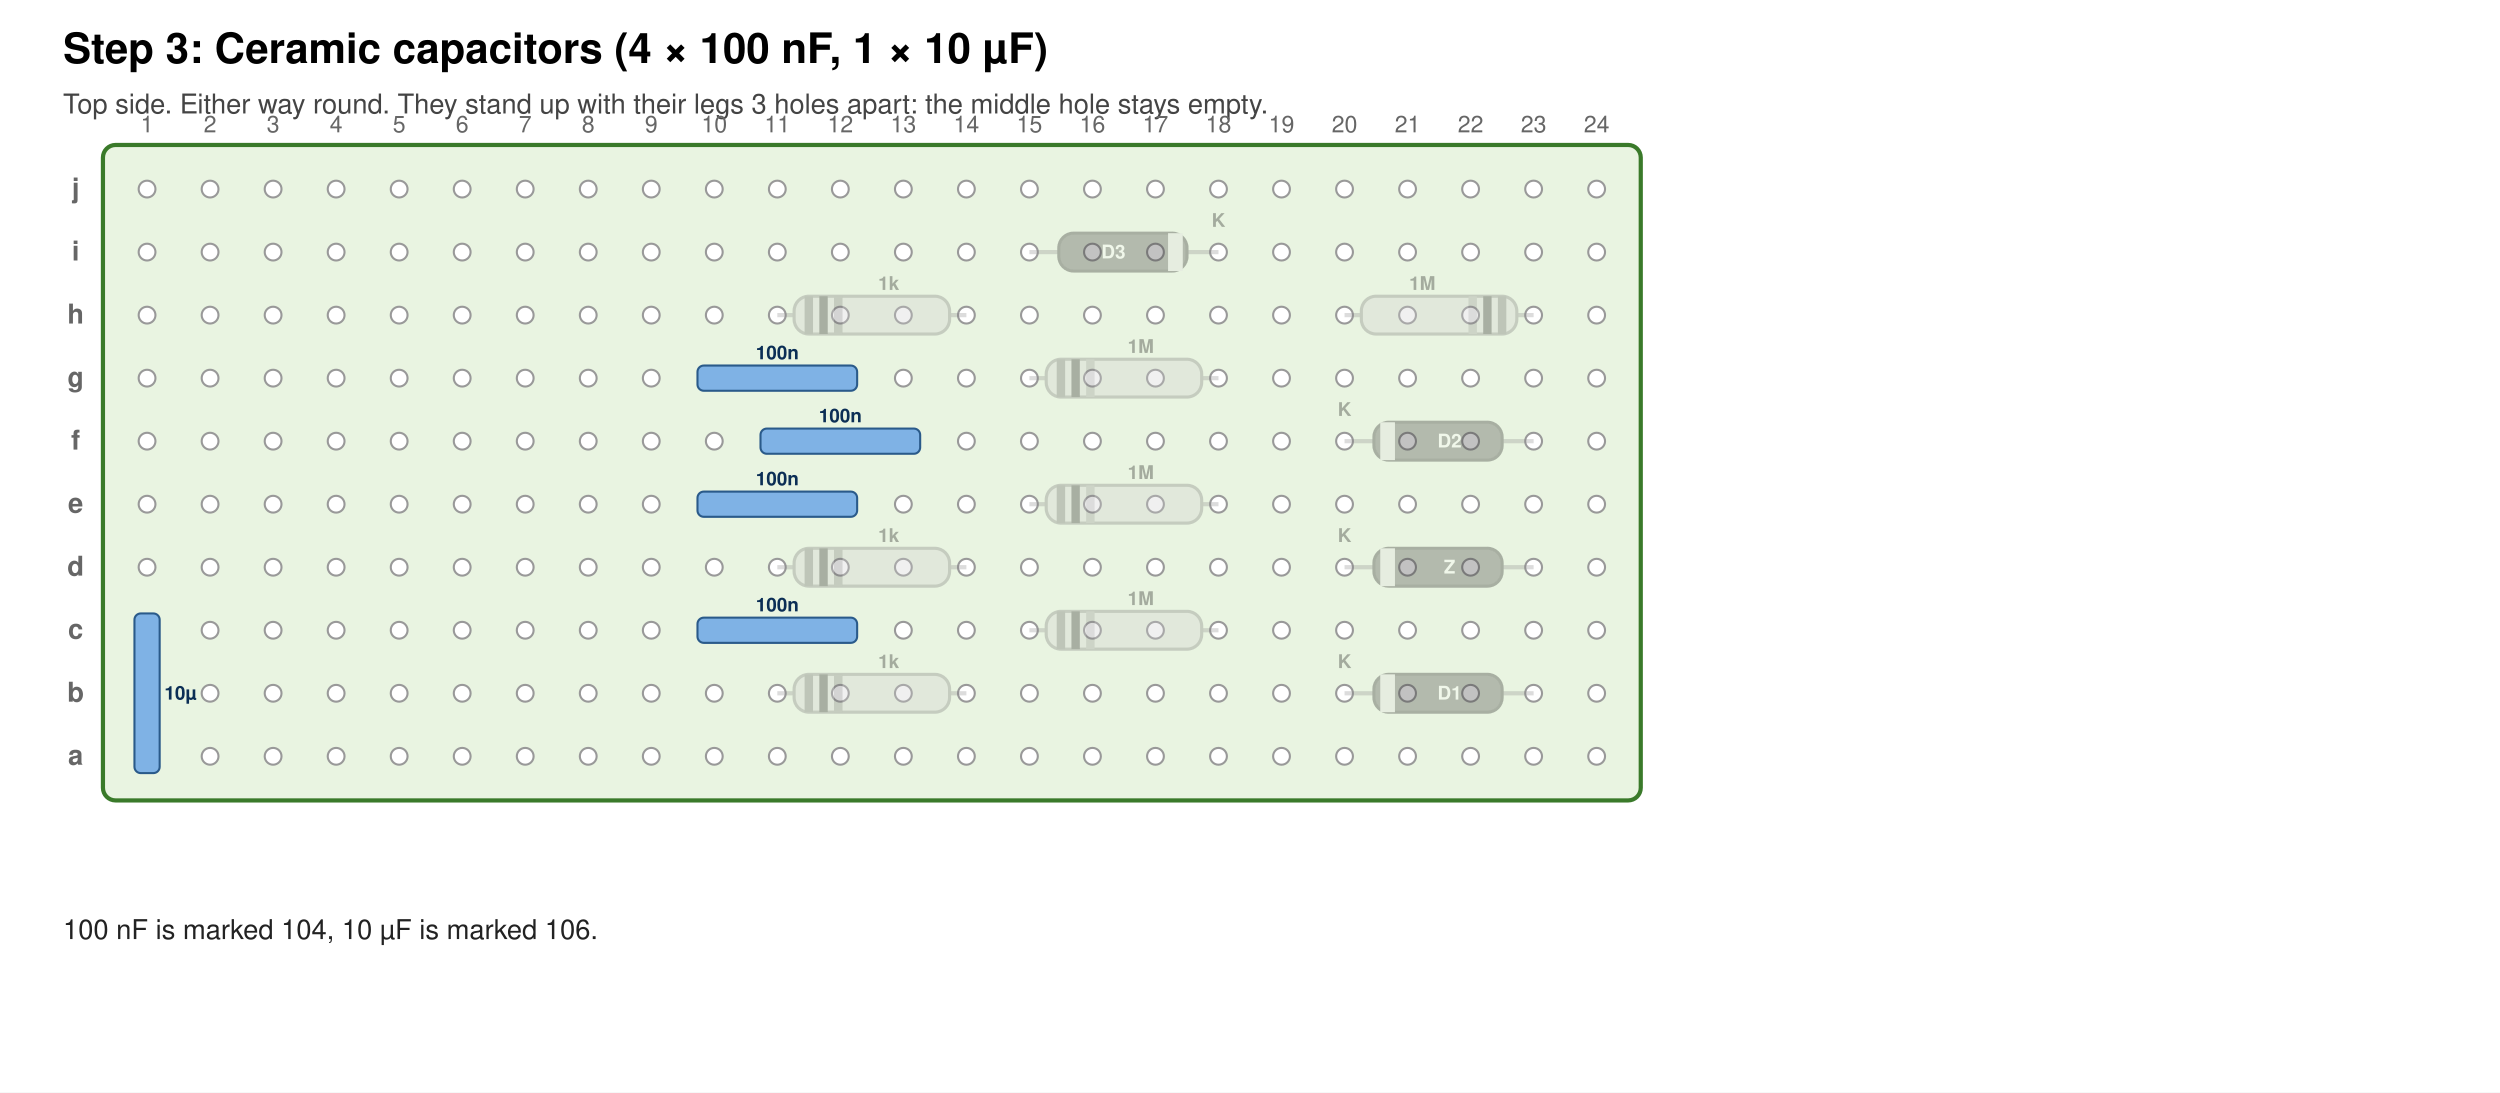
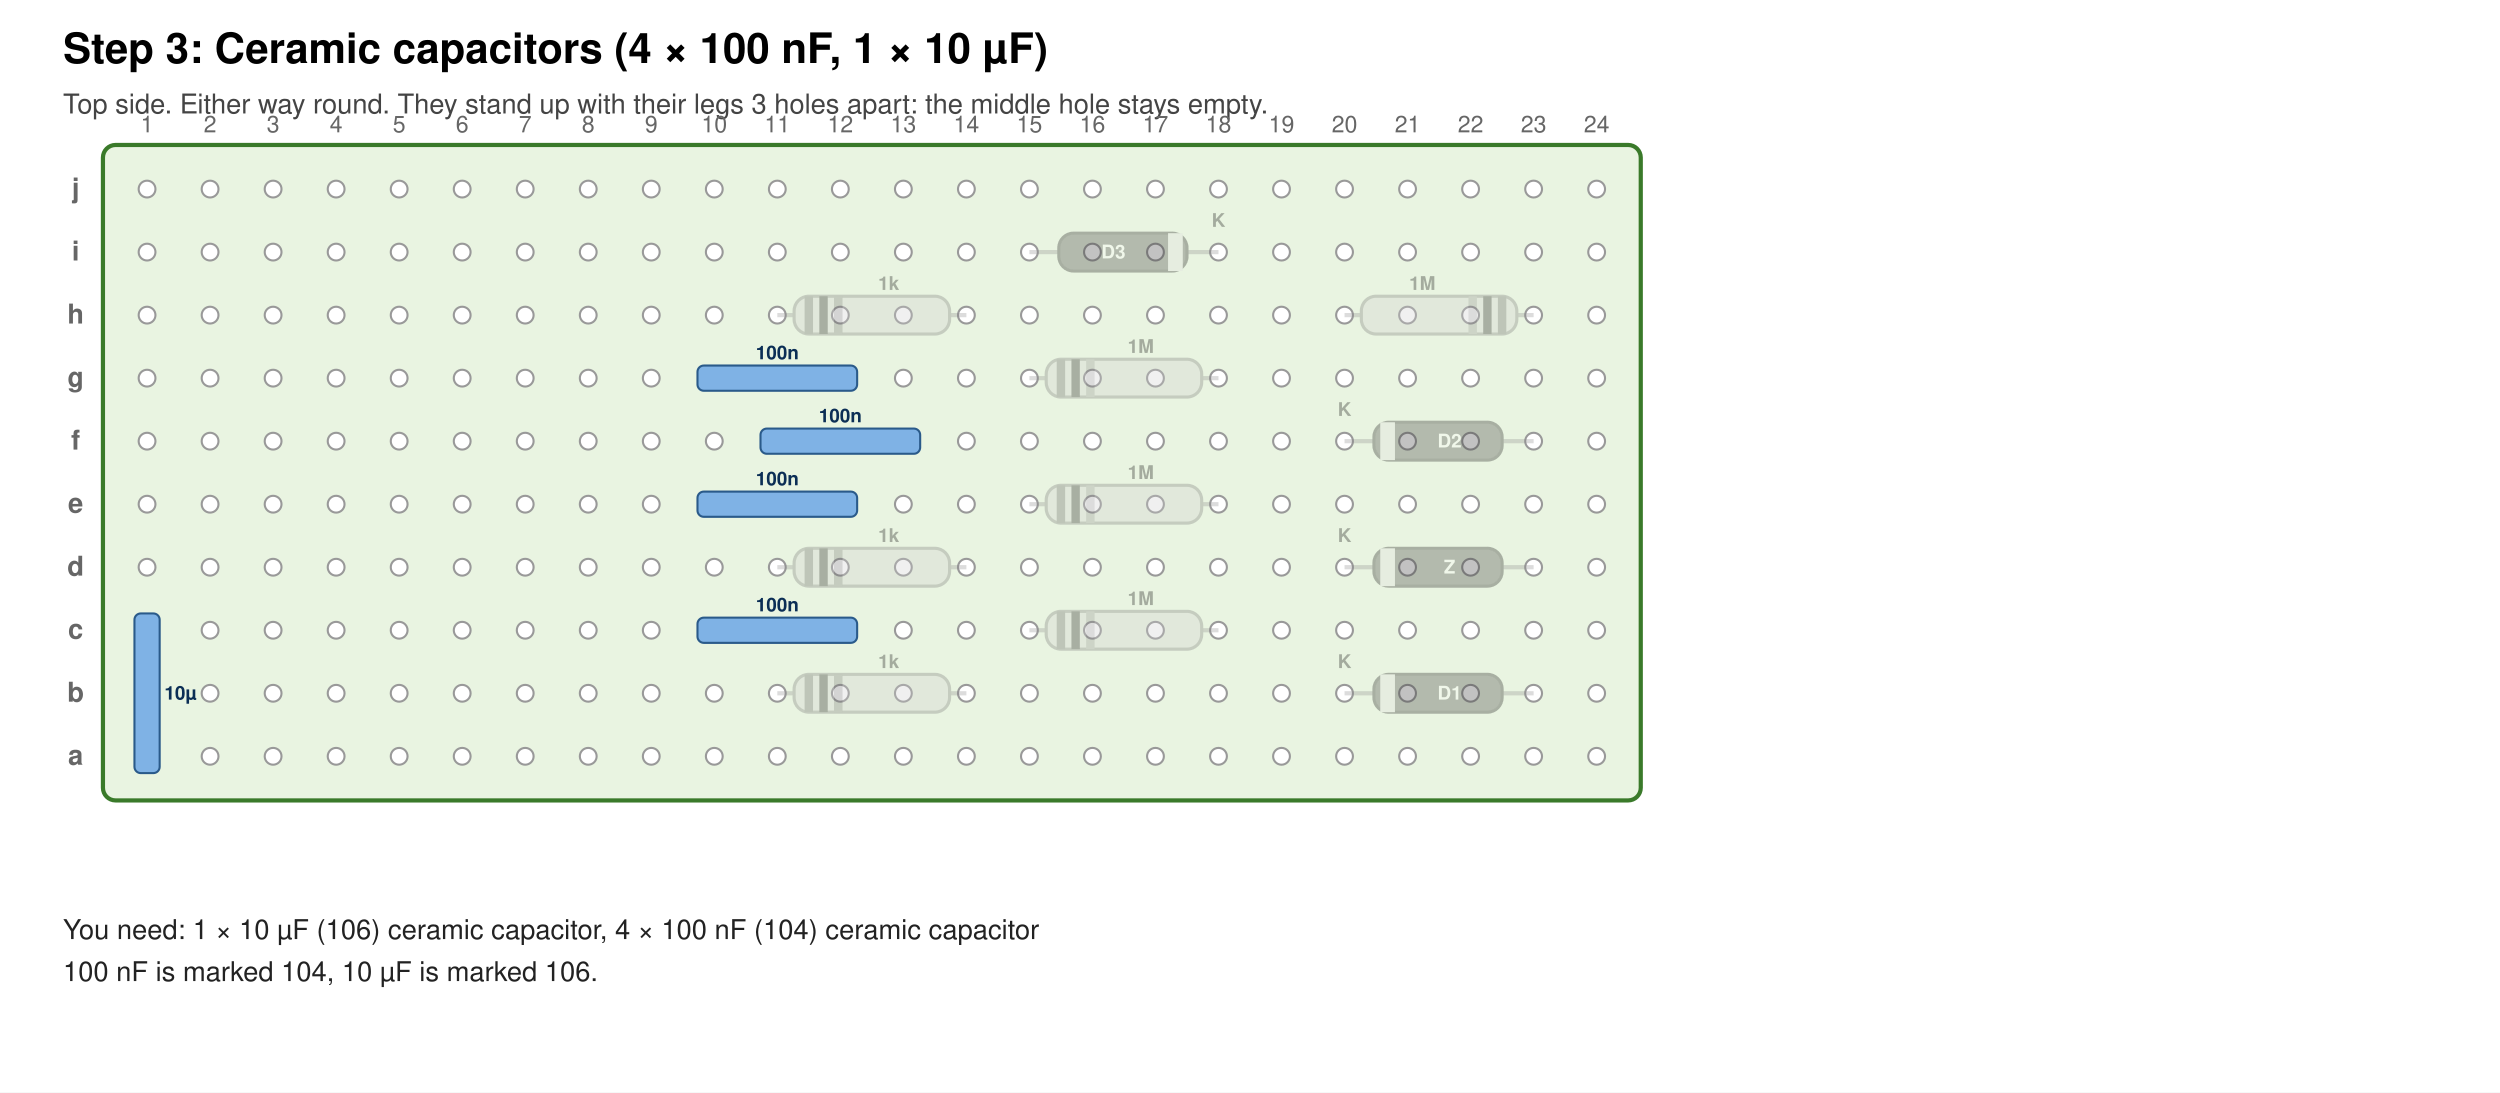
<svg xmlns="http://www.w3.org/2000/svg" width="1190" height="520" font-family="Helvetica,Arial">
  <defs>
    <filter id="mute">
      <feColorMatrix type="saturate" values="0" />
    </filter>
  </defs>
  <rect width="100%" height="100%" fill="#ffffff" />
  <text x="30" y="30" font-size="20" font-weight="bold">Step 3: Ceramic capacitors (4 × 100 nF, 1 × 10 µF)</text>
  <text x="30" y="54" font-size="13" fill="#444">Top side. Either way round. They stand up with their legs 3 holes apart: the middle hole stays empty.</text>
  <rect x="49" y="69" width="732" height="312" rx="6" fill="#e9f4e1" stroke="#3a7a2a" stroke-width="2" />
  <text x="70" y="63" font-size="11" fill="#666" text-anchor="middle">1</text>
  <text x="100" y="63" font-size="11" fill="#666" text-anchor="middle">2</text>
  <text x="130" y="63" font-size="11" fill="#666" text-anchor="middle">3</text>
  <text x="160" y="63" font-size="11" fill="#666" text-anchor="middle">4</text>
  <text x="190" y="63" font-size="11" fill="#666" text-anchor="middle">5</text>
  <text x="220" y="63" font-size="11" fill="#666" text-anchor="middle">6</text>
  <text x="250" y="63" font-size="11" fill="#666" text-anchor="middle">7</text>
  <text x="280" y="63" font-size="11" fill="#666" text-anchor="middle">8</text>
  <text x="310" y="63" font-size="11" fill="#666" text-anchor="middle">9</text>
  <text x="340" y="63" font-size="11" fill="#666" text-anchor="middle">10</text>
  <text x="370" y="63" font-size="11" fill="#666" text-anchor="middle">11</text>
  <text x="400" y="63" font-size="11" fill="#666" text-anchor="middle">12</text>
  <text x="430" y="63" font-size="11" fill="#666" text-anchor="middle">13</text>
  <text x="460" y="63" font-size="11" fill="#666" text-anchor="middle">14</text>
  <text x="490" y="63" font-size="11" fill="#666" text-anchor="middle">15</text>
  <text x="520" y="63" font-size="11" fill="#666" text-anchor="middle">16</text>
  <text x="550" y="63" font-size="11" fill="#666" text-anchor="middle">17</text>
  <text x="580" y="63" font-size="11" fill="#666" text-anchor="middle">18</text>
  <text x="610" y="63" font-size="11" fill="#666" text-anchor="middle">19</text>
  <text x="640" y="63" font-size="11" fill="#666" text-anchor="middle">20</text>
  <text x="670" y="63" font-size="11" fill="#666" text-anchor="middle">21</text>
  <text x="700" y="63" font-size="11" fill="#666" text-anchor="middle">22</text>
  <text x="730" y="63" font-size="11" fill="#666" text-anchor="middle">23</text>
  <text x="760" y="63" font-size="11" fill="#666" text-anchor="middle">24</text>
  <text x="36" y="364" font-size="13" font-weight="bold" fill="#666" text-anchor="middle">a</text>
  <text x="36" y="334" font-size="13" font-weight="bold" fill="#666" text-anchor="middle">b</text>
  <text x="36" y="304" font-size="13" font-weight="bold" fill="#666" text-anchor="middle">c</text>
  <text x="36" y="274" font-size="13" font-weight="bold" fill="#666" text-anchor="middle">d</text>
  <text x="36" y="244" font-size="13" font-weight="bold" fill="#666" text-anchor="middle">e</text>
  <text x="36" y="214" font-size="13" font-weight="bold" fill="#666" text-anchor="middle">f</text>
  <text x="36" y="184" font-size="13" font-weight="bold" fill="#666" text-anchor="middle">g</text>
  <text x="36" y="154" font-size="13" font-weight="bold" fill="#666" text-anchor="middle">h</text>
  <text x="36" y="124" font-size="13" font-weight="bold" fill="#666" text-anchor="middle">i</text>
  <text x="36" y="94" font-size="13" font-weight="bold" fill="#666" text-anchor="middle">j</text>
  <circle cx="70" cy="360" r="4" fill="#fff" stroke="#999" />
  <circle cx="70" cy="330" r="4" fill="#fff" stroke="#999" />
  <circle cx="70" cy="300" r="4" fill="#fff" stroke="#999" />
  <circle cx="70" cy="270" r="4" fill="#fff" stroke="#999" />
  <circle cx="70" cy="240" r="4" fill="#fff" stroke="#999" />
  <circle cx="70" cy="210" r="4" fill="#fff" stroke="#999" />
  <circle cx="70" cy="180" r="4" fill="#fff" stroke="#999" />
  <circle cx="70" cy="150" r="4" fill="#fff" stroke="#999" />
  <circle cx="70" cy="120" r="4" fill="#fff" stroke="#999" />
  <circle cx="70" cy="90" r="4" fill="#fff" stroke="#999" />
  <circle cx="100" cy="360" r="4" fill="#fff" stroke="#999" />
  <circle cx="100" cy="330" r="4" fill="#fff" stroke="#999" />
  <circle cx="100" cy="300" r="4" fill="#fff" stroke="#999" />
  <circle cx="100" cy="270" r="4" fill="#fff" stroke="#999" />
  <circle cx="100" cy="240" r="4" fill="#fff" stroke="#999" />
  <circle cx="100" cy="210" r="4" fill="#fff" stroke="#999" />
  <circle cx="100" cy="180" r="4" fill="#fff" stroke="#999" />
  <circle cx="100" cy="150" r="4" fill="#fff" stroke="#999" />
  <circle cx="100" cy="120" r="4" fill="#fff" stroke="#999" />
  <circle cx="100" cy="90" r="4" fill="#fff" stroke="#999" />
  <circle cx="130" cy="360" r="4" fill="#fff" stroke="#999" />
  <circle cx="130" cy="330" r="4" fill="#fff" stroke="#999" />
  <circle cx="130" cy="300" r="4" fill="#fff" stroke="#999" />
  <circle cx="130" cy="270" r="4" fill="#fff" stroke="#999" />
  <circle cx="130" cy="240" r="4" fill="#fff" stroke="#999" />
  <circle cx="130" cy="210" r="4" fill="#fff" stroke="#999" />
  <circle cx="130" cy="180" r="4" fill="#fff" stroke="#999" />
  <circle cx="130" cy="150" r="4" fill="#fff" stroke="#999" />
  <circle cx="130" cy="120" r="4" fill="#fff" stroke="#999" />
  <circle cx="130" cy="90" r="4" fill="#fff" stroke="#999" />
  <circle cx="160" cy="360" r="4" fill="#fff" stroke="#999" />
  <circle cx="160" cy="330" r="4" fill="#fff" stroke="#999" />
  <circle cx="160" cy="300" r="4" fill="#fff" stroke="#999" />
  <circle cx="160" cy="270" r="4" fill="#fff" stroke="#999" />
  <circle cx="160" cy="240" r="4" fill="#fff" stroke="#999" />
  <circle cx="160" cy="210" r="4" fill="#fff" stroke="#999" />
  <circle cx="160" cy="180" r="4" fill="#fff" stroke="#999" />
  <circle cx="160" cy="150" r="4" fill="#fff" stroke="#999" />
  <circle cx="160" cy="120" r="4" fill="#fff" stroke="#999" />
  <circle cx="160" cy="90" r="4" fill="#fff" stroke="#999" />
  <circle cx="190" cy="360" r="4" fill="#fff" stroke="#999" />
  <circle cx="190" cy="330" r="4" fill="#fff" stroke="#999" />
  <circle cx="190" cy="300" r="4" fill="#fff" stroke="#999" />
  <circle cx="190" cy="270" r="4" fill="#fff" stroke="#999" />
  <circle cx="190" cy="240" r="4" fill="#fff" stroke="#999" />
  <circle cx="190" cy="210" r="4" fill="#fff" stroke="#999" />
  <circle cx="190" cy="180" r="4" fill="#fff" stroke="#999" />
  <circle cx="190" cy="150" r="4" fill="#fff" stroke="#999" />
  <circle cx="190" cy="120" r="4" fill="#fff" stroke="#999" />
  <circle cx="190" cy="90" r="4" fill="#fff" stroke="#999" />
  <circle cx="220" cy="360" r="4" fill="#fff" stroke="#999" />
  <circle cx="220" cy="330" r="4" fill="#fff" stroke="#999" />
  <circle cx="220" cy="300" r="4" fill="#fff" stroke="#999" />
  <circle cx="220" cy="270" r="4" fill="#fff" stroke="#999" />
  <circle cx="220" cy="240" r="4" fill="#fff" stroke="#999" />
  <circle cx="220" cy="210" r="4" fill="#fff" stroke="#999" />
  <circle cx="220" cy="180" r="4" fill="#fff" stroke="#999" />
  <circle cx="220" cy="150" r="4" fill="#fff" stroke="#999" />
  <circle cx="220" cy="120" r="4" fill="#fff" stroke="#999" />
  <circle cx="220" cy="90" r="4" fill="#fff" stroke="#999" />
  <circle cx="250" cy="360" r="4" fill="#fff" stroke="#999" />
  <circle cx="250" cy="330" r="4" fill="#fff" stroke="#999" />
  <circle cx="250" cy="300" r="4" fill="#fff" stroke="#999" />
  <circle cx="250" cy="270" r="4" fill="#fff" stroke="#999" />
  <circle cx="250" cy="240" r="4" fill="#fff" stroke="#999" />
  <circle cx="250" cy="210" r="4" fill="#fff" stroke="#999" />
  <circle cx="250" cy="180" r="4" fill="#fff" stroke="#999" />
  <circle cx="250" cy="150" r="4" fill="#fff" stroke="#999" />
  <circle cx="250" cy="120" r="4" fill="#fff" stroke="#999" />
  <circle cx="250" cy="90" r="4" fill="#fff" stroke="#999" />
  <circle cx="280" cy="360" r="4" fill="#fff" stroke="#999" />
  <circle cx="280" cy="330" r="4" fill="#fff" stroke="#999" />
  <circle cx="280" cy="300" r="4" fill="#fff" stroke="#999" />
  <circle cx="280" cy="270" r="4" fill="#fff" stroke="#999" />
  <circle cx="280" cy="240" r="4" fill="#fff" stroke="#999" />
  <circle cx="280" cy="210" r="4" fill="#fff" stroke="#999" />
  <circle cx="280" cy="180" r="4" fill="#fff" stroke="#999" />
  <circle cx="280" cy="150" r="4" fill="#fff" stroke="#999" />
  <circle cx="280" cy="120" r="4" fill="#fff" stroke="#999" />
  <circle cx="280" cy="90" r="4" fill="#fff" stroke="#999" />
  <circle cx="310" cy="360" r="4" fill="#fff" stroke="#999" />
  <circle cx="310" cy="330" r="4" fill="#fff" stroke="#999" />
  <circle cx="310" cy="300" r="4" fill="#fff" stroke="#999" />
  <circle cx="310" cy="270" r="4" fill="#fff" stroke="#999" />
  <circle cx="310" cy="240" r="4" fill="#fff" stroke="#999" />
  <circle cx="310" cy="210" r="4" fill="#fff" stroke="#999" />
  <circle cx="310" cy="180" r="4" fill="#fff" stroke="#999" />
  <circle cx="310" cy="150" r="4" fill="#fff" stroke="#999" />
  <circle cx="310" cy="120" r="4" fill="#fff" stroke="#999" />
  <circle cx="310" cy="90" r="4" fill="#fff" stroke="#999" />
  <circle cx="340" cy="360" r="4" fill="#fff" stroke="#999" />
  <circle cx="340" cy="330" r="4" fill="#fff" stroke="#999" />
  <circle cx="340" cy="300" r="4" fill="#fff" stroke="#999" />
  <circle cx="340" cy="270" r="4" fill="#fff" stroke="#999" />
  <circle cx="340" cy="240" r="4" fill="#fff" stroke="#999" />
  <circle cx="340" cy="210" r="4" fill="#fff" stroke="#999" />
  <circle cx="340" cy="180" r="4" fill="#fff" stroke="#999" />
  <circle cx="340" cy="150" r="4" fill="#fff" stroke="#999" />
  <circle cx="340" cy="120" r="4" fill="#fff" stroke="#999" />
  <circle cx="340" cy="90" r="4" fill="#fff" stroke="#999" />
  <circle cx="370" cy="360" r="4" fill="#fff" stroke="#999" />
  <circle cx="370" cy="330" r="4" fill="#fff" stroke="#999" />
  <circle cx="370" cy="300" r="4" fill="#fff" stroke="#999" />
  <circle cx="370" cy="270" r="4" fill="#fff" stroke="#999" />
  <circle cx="370" cy="240" r="4" fill="#fff" stroke="#999" />
  <circle cx="370" cy="210" r="4" fill="#fff" stroke="#999" />
  <circle cx="370" cy="180" r="4" fill="#fff" stroke="#999" />
  <circle cx="370" cy="150" r="4" fill="#fff" stroke="#999" />
  <circle cx="370" cy="120" r="4" fill="#fff" stroke="#999" />
  <circle cx="370" cy="90" r="4" fill="#fff" stroke="#999" />
  <circle cx="400" cy="360" r="4" fill="#fff" stroke="#999" />
  <circle cx="400" cy="330" r="4" fill="#fff" stroke="#999" />
  <circle cx="400" cy="300" r="4" fill="#fff" stroke="#999" />
  <circle cx="400" cy="270" r="4" fill="#fff" stroke="#999" />
  <circle cx="400" cy="240" r="4" fill="#fff" stroke="#999" />
  <circle cx="400" cy="210" r="4" fill="#fff" stroke="#999" />
  <circle cx="400" cy="180" r="4" fill="#fff" stroke="#999" />
  <circle cx="400" cy="150" r="4" fill="#fff" stroke="#999" />
  <circle cx="400" cy="120" r="4" fill="#fff" stroke="#999" />
  <circle cx="400" cy="90" r="4" fill="#fff" stroke="#999" />
  <circle cx="430" cy="360" r="4" fill="#fff" stroke="#999" />
  <circle cx="430" cy="330" r="4" fill="#fff" stroke="#999" />
  <circle cx="430" cy="300" r="4" fill="#fff" stroke="#999" />
  <circle cx="430" cy="270" r="4" fill="#fff" stroke="#999" />
  <circle cx="430" cy="240" r="4" fill="#fff" stroke="#999" />
  <circle cx="430" cy="210" r="4" fill="#fff" stroke="#999" />
  <circle cx="430" cy="180" r="4" fill="#fff" stroke="#999" />
  <circle cx="430" cy="150" r="4" fill="#fff" stroke="#999" />
  <circle cx="430" cy="120" r="4" fill="#fff" stroke="#999" />
  <circle cx="430" cy="90" r="4" fill="#fff" stroke="#999" />
  <circle cx="460" cy="360" r="4" fill="#fff" stroke="#999" />
  <circle cx="460" cy="330" r="4" fill="#fff" stroke="#999" />
  <circle cx="460" cy="300" r="4" fill="#fff" stroke="#999" />
  <circle cx="460" cy="270" r="4" fill="#fff" stroke="#999" />
  <circle cx="460" cy="240" r="4" fill="#fff" stroke="#999" />
  <circle cx="460" cy="210" r="4" fill="#fff" stroke="#999" />
  <circle cx="460" cy="180" r="4" fill="#fff" stroke="#999" />
  <circle cx="460" cy="150" r="4" fill="#fff" stroke="#999" />
  <circle cx="460" cy="120" r="4" fill="#fff" stroke="#999" />
  <circle cx="460" cy="90" r="4" fill="#fff" stroke="#999" />
  <circle cx="490" cy="360" r="4" fill="#fff" stroke="#999" />
  <circle cx="490" cy="330" r="4" fill="#fff" stroke="#999" />
  <circle cx="490" cy="300" r="4" fill="#fff" stroke="#999" />
  <circle cx="490" cy="270" r="4" fill="#fff" stroke="#999" />
  <circle cx="490" cy="240" r="4" fill="#fff" stroke="#999" />
  <circle cx="490" cy="210" r="4" fill="#fff" stroke="#999" />
  <circle cx="490" cy="180" r="4" fill="#fff" stroke="#999" />
  <circle cx="490" cy="150" r="4" fill="#fff" stroke="#999" />
  <circle cx="490" cy="120" r="4" fill="#fff" stroke="#999" />
  <circle cx="490" cy="90" r="4" fill="#fff" stroke="#999" />
  <circle cx="520" cy="360" r="4" fill="#fff" stroke="#999" />
  <circle cx="520" cy="330" r="4" fill="#fff" stroke="#999" />
  <circle cx="520" cy="300" r="4" fill="#fff" stroke="#999" />
  <circle cx="520" cy="270" r="4" fill="#fff" stroke="#999" />
  <circle cx="520" cy="240" r="4" fill="#fff" stroke="#999" />
  <circle cx="520" cy="210" r="4" fill="#fff" stroke="#999" />
  <circle cx="520" cy="180" r="4" fill="#fff" stroke="#999" />
  <circle cx="520" cy="150" r="4" fill="#fff" stroke="#999" />
  <circle cx="520" cy="120" r="4" fill="#fff" stroke="#999" />
  <circle cx="520" cy="90" r="4" fill="#fff" stroke="#999" />
  <circle cx="550" cy="360" r="4" fill="#fff" stroke="#999" />
  <circle cx="550" cy="330" r="4" fill="#fff" stroke="#999" />
  <circle cx="550" cy="300" r="4" fill="#fff" stroke="#999" />
  <circle cx="550" cy="270" r="4" fill="#fff" stroke="#999" />
  <circle cx="550" cy="240" r="4" fill="#fff" stroke="#999" />
  <circle cx="550" cy="210" r="4" fill="#fff" stroke="#999" />
  <circle cx="550" cy="180" r="4" fill="#fff" stroke="#999" />
  <circle cx="550" cy="150" r="4" fill="#fff" stroke="#999" />
  <circle cx="550" cy="120" r="4" fill="#fff" stroke="#999" />
  <circle cx="550" cy="90" r="4" fill="#fff" stroke="#999" />
  <circle cx="580" cy="360" r="4" fill="#fff" stroke="#999" />
  <circle cx="580" cy="330" r="4" fill="#fff" stroke="#999" />
  <circle cx="580" cy="300" r="4" fill="#fff" stroke="#999" />
  <circle cx="580" cy="270" r="4" fill="#fff" stroke="#999" />
  <circle cx="580" cy="240" r="4" fill="#fff" stroke="#999" />
  <circle cx="580" cy="210" r="4" fill="#fff" stroke="#999" />
  <circle cx="580" cy="180" r="4" fill="#fff" stroke="#999" />
  <circle cx="580" cy="150" r="4" fill="#fff" stroke="#999" />
  <circle cx="580" cy="120" r="4" fill="#fff" stroke="#999" />
  <circle cx="580" cy="90" r="4" fill="#fff" stroke="#999" />
  <circle cx="610" cy="360" r="4" fill="#fff" stroke="#999" />
  <circle cx="610" cy="330" r="4" fill="#fff" stroke="#999" />
  <circle cx="610" cy="300" r="4" fill="#fff" stroke="#999" />
  <circle cx="610" cy="270" r="4" fill="#fff" stroke="#999" />
  <circle cx="610" cy="240" r="4" fill="#fff" stroke="#999" />
  <circle cx="610" cy="210" r="4" fill="#fff" stroke="#999" />
  <circle cx="610" cy="180" r="4" fill="#fff" stroke="#999" />
  <circle cx="610" cy="150" r="4" fill="#fff" stroke="#999" />
  <circle cx="610" cy="120" r="4" fill="#fff" stroke="#999" />
  <circle cx="610" cy="90" r="4" fill="#fff" stroke="#999" />
  <circle cx="640" cy="360" r="4" fill="#fff" stroke="#999" />
  <circle cx="640" cy="330" r="4" fill="#fff" stroke="#999" />
  <circle cx="640" cy="300" r="4" fill="#fff" stroke="#999" />
  <circle cx="640" cy="270" r="4" fill="#fff" stroke="#999" />
  <circle cx="640" cy="240" r="4" fill="#fff" stroke="#999" />
  <circle cx="640" cy="210" r="4" fill="#fff" stroke="#999" />
  <circle cx="640" cy="180" r="4" fill="#fff" stroke="#999" />
  <circle cx="640" cy="150" r="4" fill="#fff" stroke="#999" />
  <circle cx="640" cy="120" r="4" fill="#fff" stroke="#999" />
  <circle cx="640" cy="90" r="4" fill="#fff" stroke="#999" />
  <circle cx="670" cy="360" r="4" fill="#fff" stroke="#999" />
  <circle cx="670" cy="330" r="4" fill="#fff" stroke="#999" />
  <circle cx="670" cy="300" r="4" fill="#fff" stroke="#999" />
  <circle cx="670" cy="270" r="4" fill="#fff" stroke="#999" />
  <circle cx="670" cy="240" r="4" fill="#fff" stroke="#999" />
  <circle cx="670" cy="210" r="4" fill="#fff" stroke="#999" />
  <circle cx="670" cy="180" r="4" fill="#fff" stroke="#999" />
  <circle cx="670" cy="150" r="4" fill="#fff" stroke="#999" />
  <circle cx="670" cy="120" r="4" fill="#fff" stroke="#999" />
  <circle cx="670" cy="90" r="4" fill="#fff" stroke="#999" />
  <circle cx="700" cy="360" r="4" fill="#fff" stroke="#999" />
  <circle cx="700" cy="330" r="4" fill="#fff" stroke="#999" />
  <circle cx="700" cy="300" r="4" fill="#fff" stroke="#999" />
  <circle cx="700" cy="270" r="4" fill="#fff" stroke="#999" />
  <circle cx="700" cy="240" r="4" fill="#fff" stroke="#999" />
  <circle cx="700" cy="210" r="4" fill="#fff" stroke="#999" />
  <circle cx="700" cy="180" r="4" fill="#fff" stroke="#999" />
  <circle cx="700" cy="150" r="4" fill="#fff" stroke="#999" />
  <circle cx="700" cy="120" r="4" fill="#fff" stroke="#999" />
  <circle cx="700" cy="90" r="4" fill="#fff" stroke="#999" />
  <circle cx="730" cy="360" r="4" fill="#fff" stroke="#999" />
  <circle cx="730" cy="330" r="4" fill="#fff" stroke="#999" />
  <circle cx="730" cy="300" r="4" fill="#fff" stroke="#999" />
  <circle cx="730" cy="270" r="4" fill="#fff" stroke="#999" />
  <circle cx="730" cy="240" r="4" fill="#fff" stroke="#999" />
  <circle cx="730" cy="210" r="4" fill="#fff" stroke="#999" />
  <circle cx="730" cy="180" r="4" fill="#fff" stroke="#999" />
  <circle cx="730" cy="150" r="4" fill="#fff" stroke="#999" />
  <circle cx="730" cy="120" r="4" fill="#fff" stroke="#999" />
  <circle cx="730" cy="90" r="4" fill="#fff" stroke="#999" />
  <circle cx="760" cy="360" r="4" fill="#fff" stroke="#999" />
  <circle cx="760" cy="330" r="4" fill="#fff" stroke="#999" />
  <circle cx="760" cy="300" r="4" fill="#fff" stroke="#999" />
  <circle cx="760" cy="270" r="4" fill="#fff" stroke="#999" />
  <circle cx="760" cy="240" r="4" fill="#fff" stroke="#999" />
  <circle cx="760" cy="210" r="4" fill="#fff" stroke="#999" />
  <circle cx="760" cy="180" r="4" fill="#fff" stroke="#999" />
  <circle cx="760" cy="150" r="4" fill="#fff" stroke="#999" />
  <circle cx="760" cy="120" r="4" fill="#fff" stroke="#999" />
  <circle cx="760" cy="90" r="4" fill="#fff" stroke="#999" />
  <g filter="url(#mute)" opacity="0.3">
    <line x1="730" y1="150" x2="640" y2="150" stroke="#888" stroke-width="2" />
    <rect x="648" y="141" width="74" height="18" rx="7" fill="#e8c88a" stroke="#8a6a2a" stroke-width="1.5" />
    <rect x="713" y="141" width="4" height="18" fill="#8b4513" />
    <rect x="706" y="141" width="4" height="18" fill="#111" />
    <rect x="699" y="141" width="4" height="18" fill="#2ca02c" />
    <text x="677" y="138" font-size="9" text-anchor="middle" font-weight="bold">1M</text>
    <line x1="490" y1="180" x2="580" y2="180" stroke="#888" stroke-width="2" />
    <rect x="498" y="171" width="74" height="18" rx="7" fill="#e8c88a" stroke="#8a6a2a" stroke-width="1.5" />
    <rect x="503" y="171" width="4" height="18" fill="#8b4513" />
    <rect x="510" y="171" width="4" height="18" fill="#111" />
    <rect x="517" y="171" width="4" height="18" fill="#2ca02c" />
    <text x="543" y="168" font-size="9" text-anchor="middle" font-weight="bold">1M</text>
    <line x1="490" y1="240" x2="580" y2="240" stroke="#888" stroke-width="2" />
    <rect x="498" y="231" width="74" height="18" rx="7" fill="#e8c88a" stroke="#8a6a2a" stroke-width="1.5" />
    <rect x="503" y="231" width="4" height="18" fill="#8b4513" />
    <rect x="510" y="231" width="4" height="18" fill="#111" />
    <rect x="517" y="231" width="4" height="18" fill="#2ca02c" />
    <text x="543" y="228" font-size="9" text-anchor="middle" font-weight="bold">1M</text>
    <line x1="490" y1="300" x2="580" y2="300" stroke="#888" stroke-width="2" />
    <rect x="498" y="291" width="74" height="18" rx="7" fill="#e8c88a" stroke="#8a6a2a" stroke-width="1.5" />
    <rect x="503" y="291" width="4" height="18" fill="#8b4513" />
    <rect x="510" y="291" width="4" height="18" fill="#111" />
    <rect x="517" y="291" width="4" height="18" fill="#2ca02c" />
    <text x="543" y="288" font-size="9" text-anchor="middle" font-weight="bold">1M</text>
    <line x1="370" y1="330" x2="460" y2="330" stroke="#888" stroke-width="2" />
    <rect x="378" y="321" width="74" height="18" rx="7" fill="#e8c88a" stroke="#8a6a2a" stroke-width="1.5" />
    <rect x="383" y="321" width="4" height="18" fill="#8b4513" />
    <rect x="390" y="321" width="4" height="18" fill="#111" />
    <rect x="397" y="321" width="4" height="18" fill="#d62728" />
    <text x="423" y="318" font-size="9" text-anchor="middle" font-weight="bold">1k</text>
    <line x1="370" y1="270" x2="460" y2="270" stroke="#888" stroke-width="2" />
    <rect x="378" y="261" width="74" height="18" rx="7" fill="#e8c88a" stroke="#8a6a2a" stroke-width="1.5" />
    <rect x="383" y="261" width="4" height="18" fill="#8b4513" />
    <rect x="390" y="261" width="4" height="18" fill="#111" />
    <rect x="397" y="261" width="4" height="18" fill="#d62728" />
    <text x="423" y="258" font-size="9" text-anchor="middle" font-weight="bold">1k</text>
    <line x1="370" y1="150" x2="460" y2="150" stroke="#888" stroke-width="2" />
    <rect x="378" y="141" width="74" height="18" rx="7" fill="#e8c88a" stroke="#8a6a2a" stroke-width="1.5" />
    <rect x="383" y="141" width="4" height="18" fill="#8b4513" />
    <rect x="390" y="141" width="4" height="18" fill="#111" />
    <rect x="397" y="141" width="4" height="18" fill="#d62728" />
    <text x="423" y="138" font-size="9" text-anchor="middle" font-weight="bold">1k</text>
    <line x1="490" y1="120" x2="580" y2="120" stroke="#888" stroke-width="2" />
    <rect x="504" y="111" width="61" height="18" rx="7" fill="#333" stroke="#111" stroke-width="1.5" />
    <rect x="556" y="111" width="7" height="18" fill="#ddd" />
    <text x="530" y="123" font-size="9" fill="#fff" text-anchor="middle" font-weight="bold">D3</text>
    <text x="580" y="108" font-size="9" fill="#000" text-anchor="middle" font-weight="bold">K</text>
    <line x1="730" y1="330" x2="640" y2="330" stroke="#888" stroke-width="2" />
    <rect x="654" y="321" width="61" height="18" rx="7" fill="#333" stroke="#111" stroke-width="1.5" />
    <rect x="657" y="321" width="7" height="18" fill="#ddd" />
    <text x="690" y="333" font-size="9" fill="#fff" text-anchor="middle" font-weight="bold">D1</text>
    <text x="640" y="318" font-size="9" fill="#000" text-anchor="middle" font-weight="bold">K</text>
    <line x1="730" y1="210" x2="640" y2="210" stroke="#888" stroke-width="2" />
    <rect x="654" y="201" width="61" height="18" rx="7" fill="#333" stroke="#111" stroke-width="1.5" />
    <rect x="657" y="201" width="7" height="18" fill="#ddd" />
    <text x="690" y="213" font-size="9" fill="#fff" text-anchor="middle" font-weight="bold">D2</text>
    <text x="640" y="198" font-size="9" fill="#000" text-anchor="middle" font-weight="bold">K</text>
    <line x1="730" y1="270" x2="640" y2="270" stroke="#888" stroke-width="2" />
    <rect x="654" y="261" width="61" height="18" rx="7" fill="#333" stroke="#111" stroke-width="1.5" />
    <rect x="657" y="261" width="7" height="18" fill="#ddd" />
    <text x="690" y="273" font-size="9" fill="#fff" text-anchor="middle" font-weight="bold">Z</text>
    <text x="640" y="258" font-size="9" fill="#000" text-anchor="middle" font-weight="bold">K</text>
  </g>
  <rect x="64" y="292" width="12" height="76" rx="3" fill="#7fb2e5" stroke="#2a5a8a" />
  <text x="86" y="333" font-size="9" text-anchor="middle" fill="#0b2e55" font-weight="bold">10µ</text>
  <rect x="362" y="204" width="76" height="12" rx="3" fill="#7fb2e5" stroke="#2a5a8a" />
  <text x="400" y="201" font-size="9" text-anchor="middle" fill="#0b2e55" font-weight="bold">100n</text>
  <rect x="332" y="294" width="76" height="12" rx="3" fill="#7fb2e5" stroke="#2a5a8a" />
  <text x="370" y="291" font-size="9" text-anchor="middle" fill="#0b2e55" font-weight="bold">100n</text>
  <rect x="332" y="234" width="76" height="12" rx="3" fill="#7fb2e5" stroke="#2a5a8a" />
  <text x="370" y="231" font-size="9" text-anchor="middle" fill="#0b2e55" font-weight="bold">100n</text>
  <rect x="332" y="174" width="76" height="12" rx="3" fill="#7fb2e5" stroke="#2a5a8a" />
  <text x="370" y="171" font-size="9" text-anchor="middle" fill="#0b2e55" font-weight="bold">100n</text>
-   <text x="30" y="447" font-size="13" fill="#222">100 nF is marked 104, 10 µF is marked 106.</text>
+   <text x="30" y="447" font-size="13" fill="#222">You need: 1 × 10 µF (106) ceramic capacitor, 4 × 100 nF (104) ceramic capacitor</text>
+   <text x="30" y="467" font-size="13" fill="#222">100 nF is marked 104, 10 µF is marked 106.</text>
</svg>
